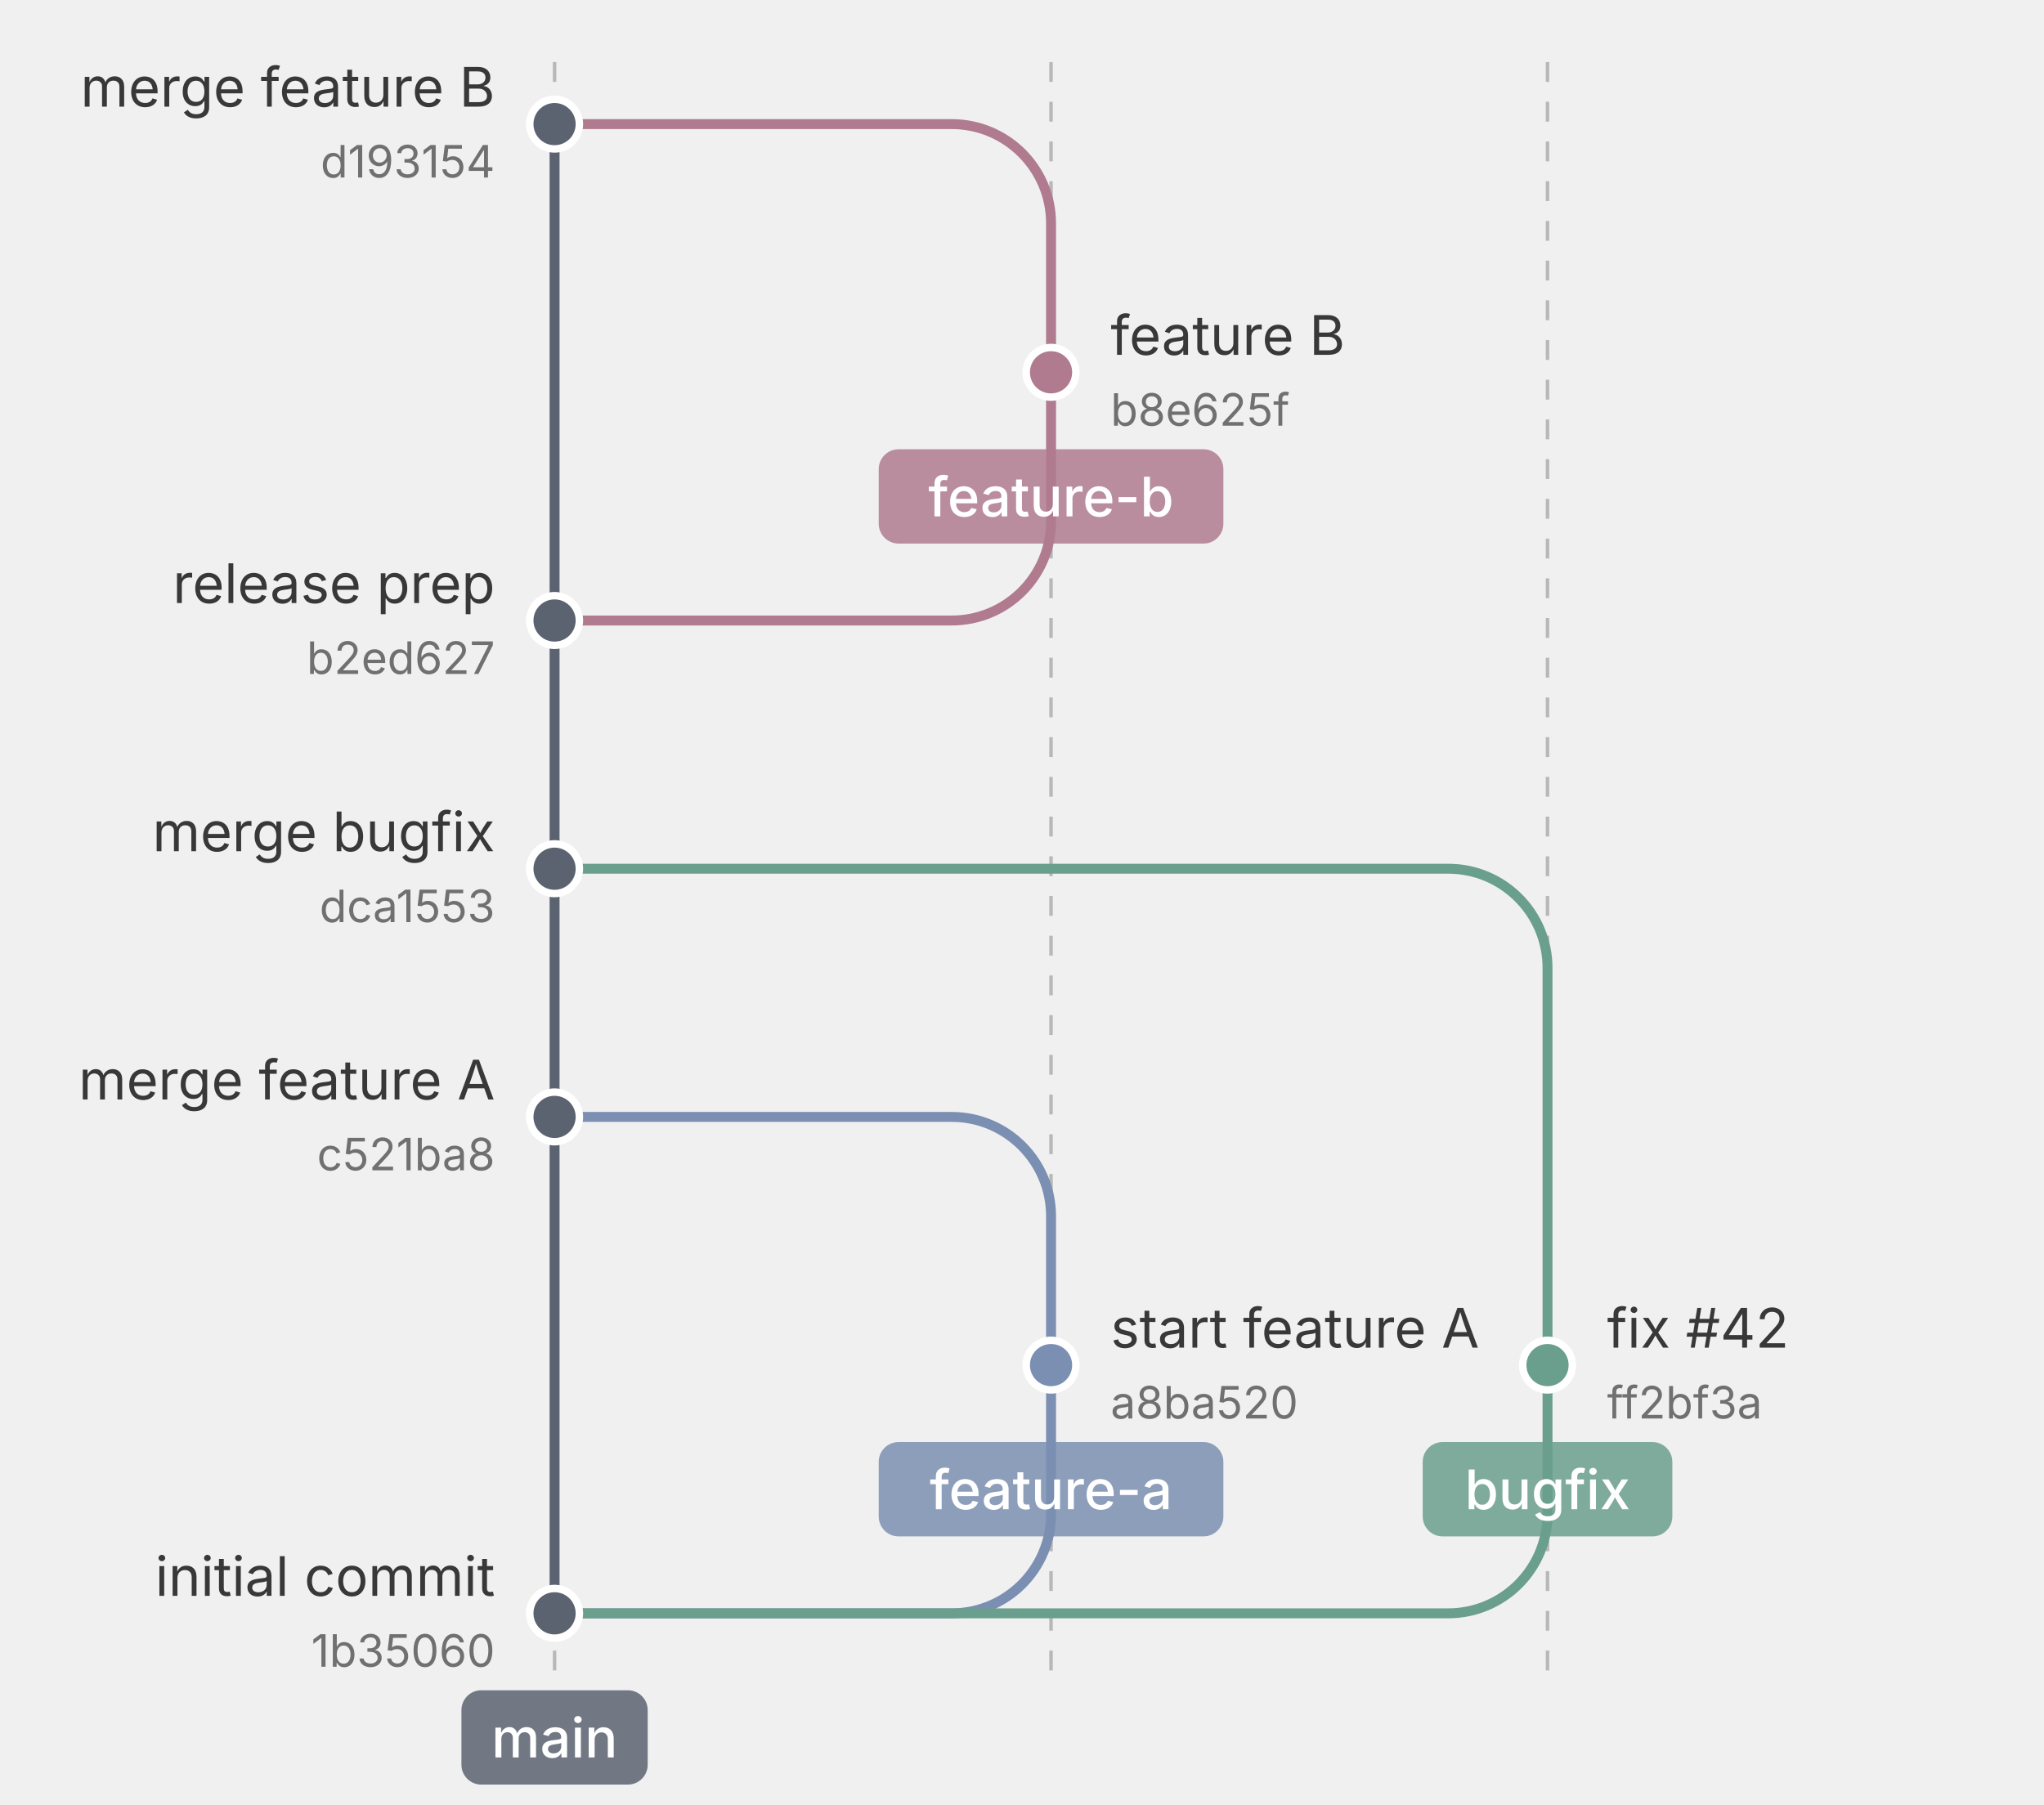
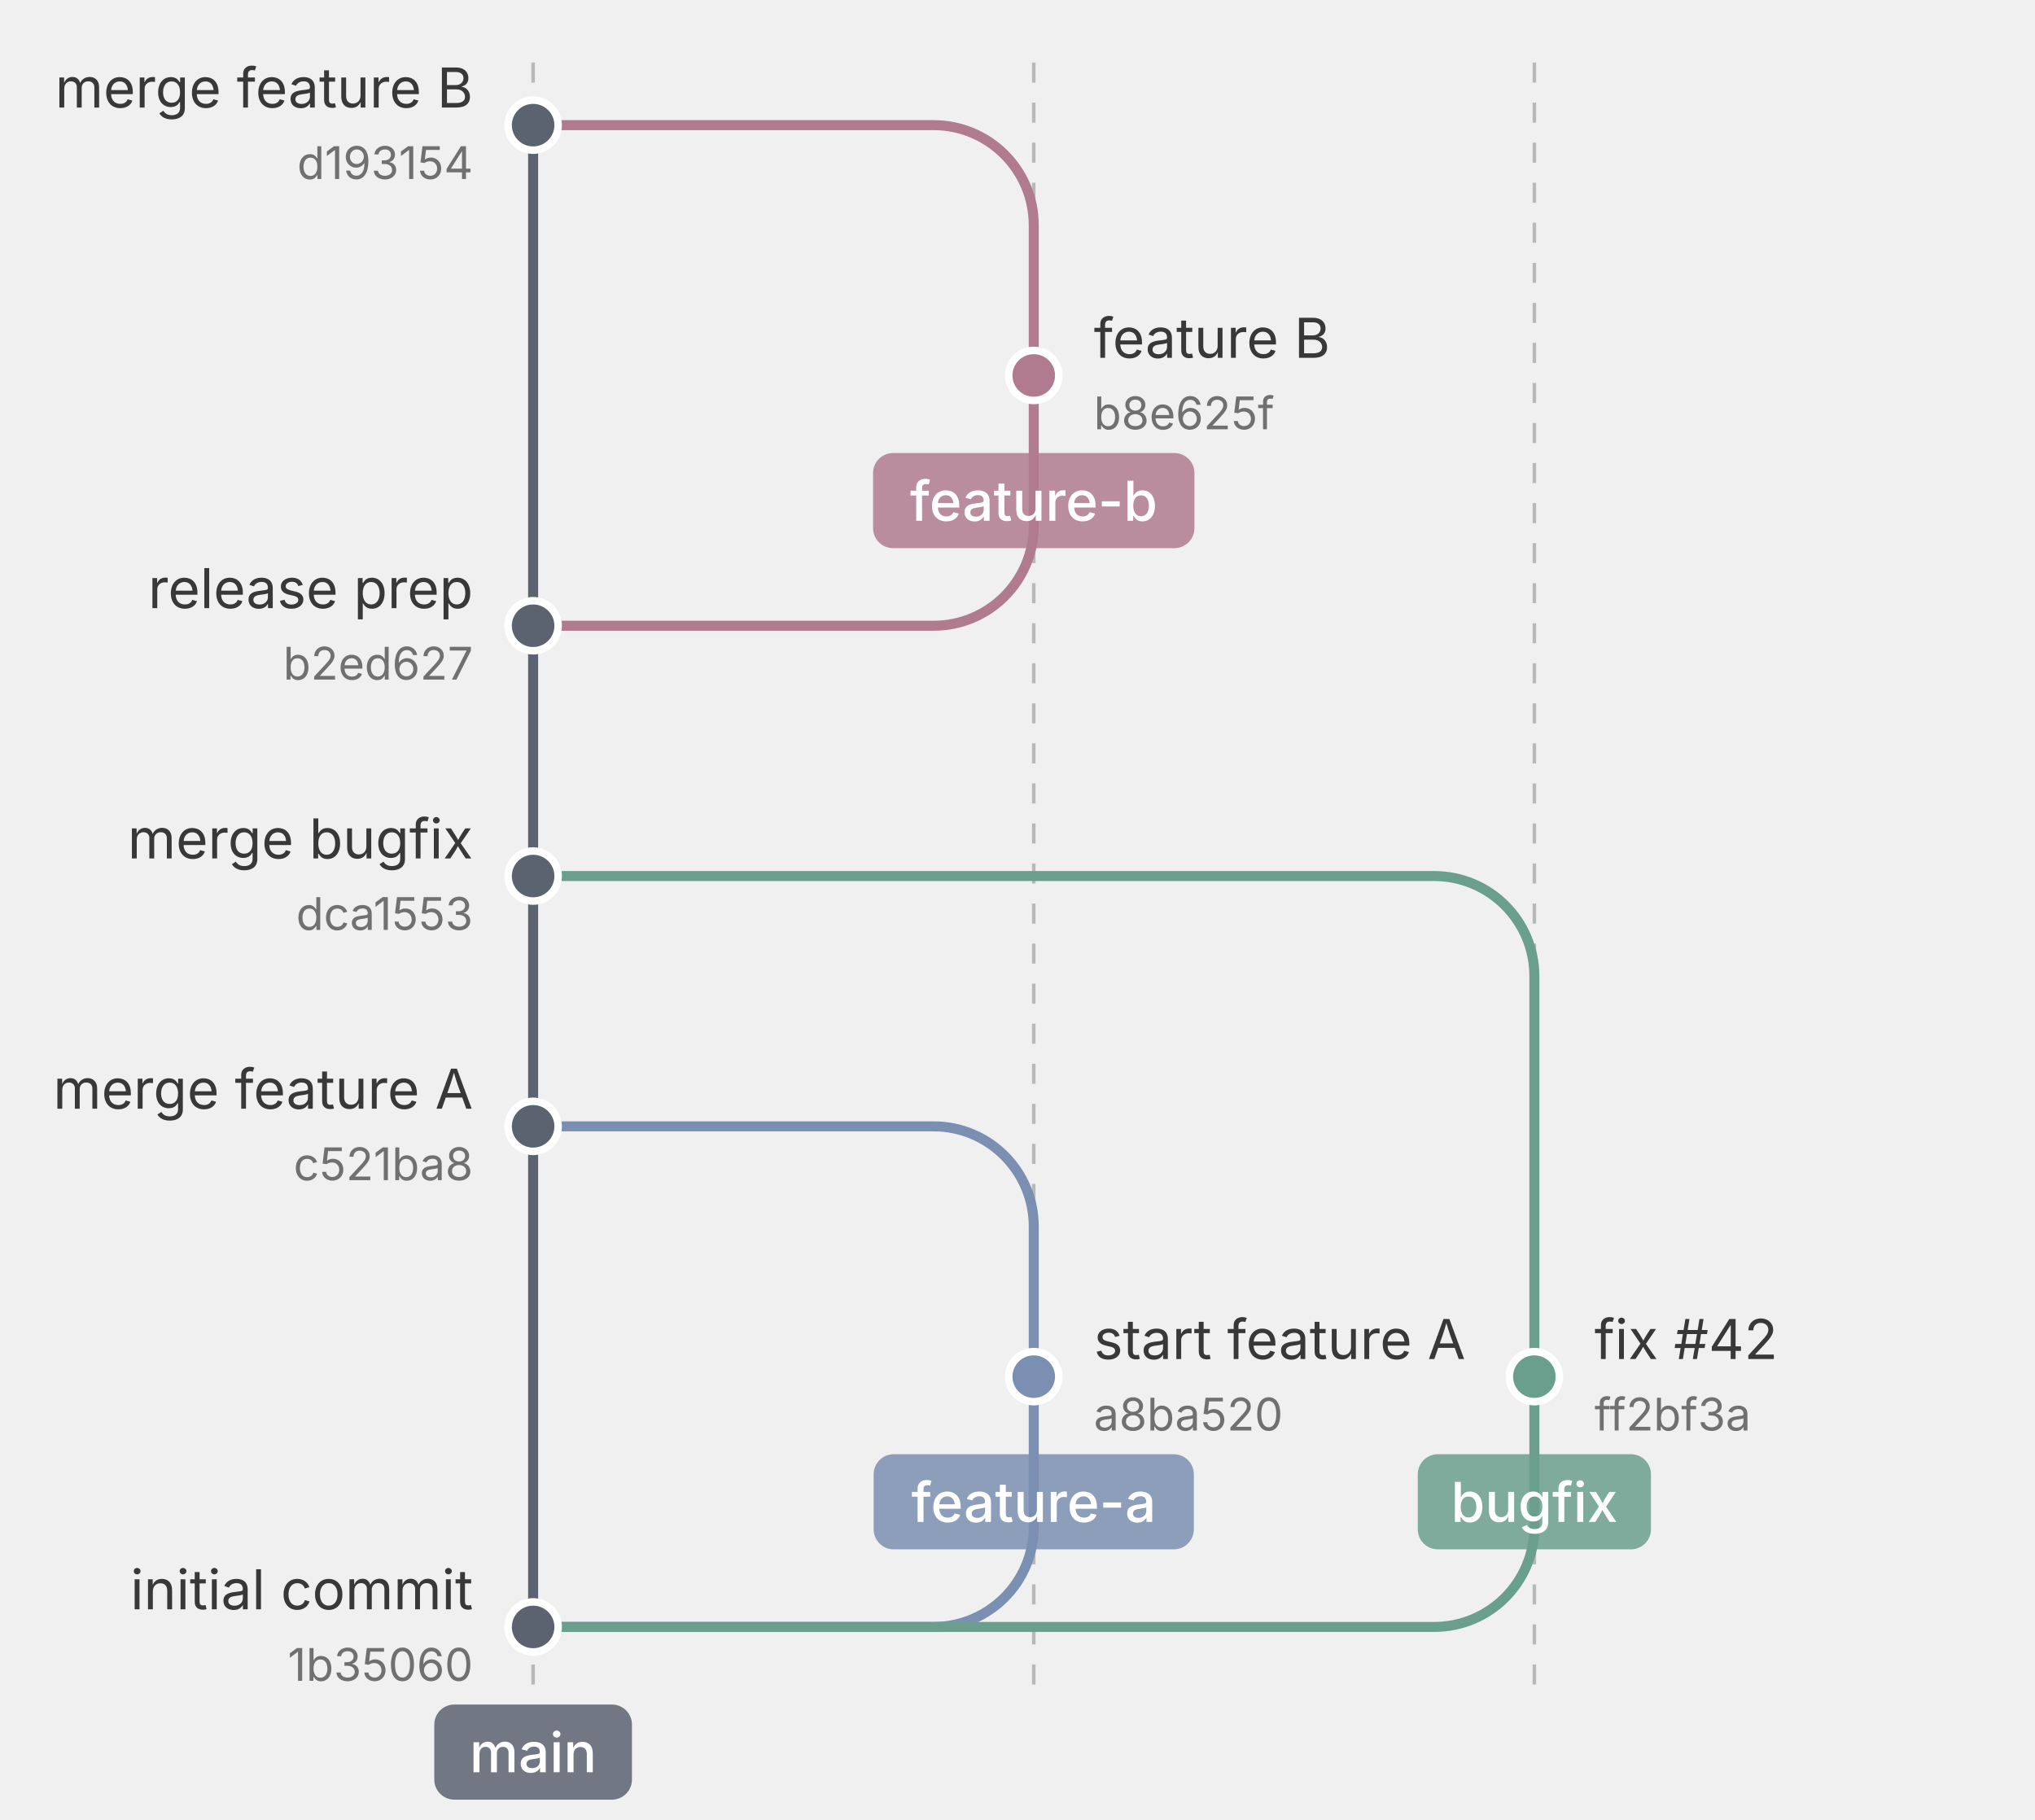
- <svg xmlns="http://www.w3.org/2000/svg" width="411.7" height="363.5" viewBox="0 0 411.7 363.5">
+ <svg xmlns="http://www.w3.org/2000/svg" width="406.492" height="363.5" viewBox="0 0 406.492 363.5">
  <defs>
</defs>
-   <path d="M111.7,12.5 L111.7,337.5" stroke="#b8b8b8" stroke-width="0.7" stroke-dasharray="4,4" />
-   <path d="M211.7,12.5 L211.7,337.5" stroke="#b8b8b8" stroke-width="0.7" stroke-dasharray="4,4" />
-   <path d="M311.7,12.5 L311.7,337.5" stroke="#b8b8b8" stroke-width="0.7" stroke-dasharray="4,4" />
-   <path d="M111.7,325.0 L191.7,325.0 A20,20,0,0,0,211.7,305.0 L211.7,275.0" stroke="#7b8fb2" stroke-width="2" fill="none" stroke-linecap="round" />
-   <path d="M111.7,325.0 L291.7,325.0 A20,20,0,0,0,311.7,305.0 L311.7,275.0" stroke="#6a9f8d" stroke-width="2" fill="none" stroke-linecap="round" />
-   <path d="M111.7,125.0 L191.7,125.0 A20,20,0,0,0,211.7,105.0 L211.7,75.0" stroke="#b07b8f" stroke-width="2" fill="none" stroke-linecap="round" />
-   <path d="M211.7,275.0 L211.7,245.0 A20,20,0,0,0,191.7,225.0 L111.7,225.0" stroke="#7b8fb2" stroke-width="2" fill="none" stroke-linecap="round" />
-   <path d="M311.7,275.0 L311.7,195.0 A20,20,0,0,0,291.7,175.0 L111.7,175.0" stroke="#6a9f8d" stroke-width="2" fill="none" stroke-linecap="round" />
-   <path d="M211.7,75.0 L211.7,45.0 A20,20,0,0,0,191.7,25.0 L111.7,25.0" stroke="#b07b8f" stroke-width="2" fill="none" stroke-linecap="round" />
-   <path d="M111.7,325.0 L111.7,25.0" stroke="#5c6370" stroke-width="2" stroke-linecap="round" />
-   <rect x="92.94" y="340.5" width="37.52" height="19" rx="4" ry="4" fill="#5c6370" opacity="0.85" />
-   <text x="111.7" y="350.0" font-size="11" text-anchor="middle" dominant-baseline="middle" fill="white" font-family="'Inter', 'Helvetica Neue', Helvetica, Arial, sans-serif" font-weight="500">main</text>
-   <rect x="176.99" y="290.5" width="69.42" height="19" rx="4" ry="4" fill="#7b8fb2" opacity="0.85" />
-   <text x="211.7" y="300.0" font-size="11" text-anchor="middle" dominant-baseline="middle" fill="white" font-family="'Inter', 'Helvetica Neue', Helvetica, Arial, sans-serif" font-weight="500">feature-a</text>
-   <rect x="286.56" y="290.5" width="50.28" height="19" rx="4" ry="4" fill="#6a9f8d" opacity="0.85" />
-   <text x="311.7" y="300.0" font-size="11" text-anchor="middle" dominant-baseline="middle" fill="white" font-family="'Inter', 'Helvetica Neue', Helvetica, Arial, sans-serif" font-weight="500">bugfix</text>
-   <rect x="176.99" y="90.5" width="69.42" height="19" rx="4" ry="4" fill="#b07b8f" opacity="0.85" />
-   <text x="211.7" y="100.0" font-size="11" text-anchor="middle" dominant-baseline="middle" fill="white" font-family="'Inter', 'Helvetica Neue', Helvetica, Arial, sans-serif" font-weight="500">feature-b</text>
-   <circle cx="111.7" cy="325.0" r="5" fill="#5c6370" stroke="white" stroke-width="1.5" />
-   <circle cx="211.7" cy="275.0" r="5" fill="#7b8fb2" stroke="white" stroke-width="1.5" />
-   <circle cx="311.7" cy="275.0" r="5" fill="#6a9f8d" stroke="white" stroke-width="1.5" />
-   <circle cx="111.7" cy="225.0" r="5" fill="#5c6370" stroke="white" stroke-width="1.5" />
-   <circle cx="111.7" cy="175.0" r="5" fill="#5c6370" stroke="white" stroke-width="1.5" />
-   <circle cx="111.7" cy="125.0" r="5" fill="#5c6370" stroke="white" stroke-width="1.5" />
-   <circle cx="211.7" cy="75.0" r="5" fill="#b07b8f" stroke="white" stroke-width="1.5" />
-   <circle cx="111.7" cy="25.0" r="5" fill="#5c6370" stroke="white" stroke-width="1.5" />
-   <text x="99.7" y="317.5" font-size="11" text-anchor="end" dominant-baseline="middle" fill="#383838" font-family="'Inter', 'Helvetica Neue', Helvetica, Arial, sans-serif" font-weight="400">initial commit</text>
-   <text x="99.7" y="332.5" font-size="9" text-anchor="end" dominant-baseline="middle" fill="#707070" font-family="'Inter', 'Helvetica Neue', Helvetica, Arial, sans-serif" font-weight="400">1b35060</text>
-   <text x="223.7" y="267.5" font-size="11" text-anchor="start" dominant-baseline="middle" fill="#383838" font-family="'Inter', 'Helvetica Neue', Helvetica, Arial, sans-serif" font-weight="400">start feature A</text>
-   <text x="223.7" y="282.5" font-size="9" text-anchor="start" dominant-baseline="middle" fill="#707070" font-family="'Inter', 'Helvetica Neue', Helvetica, Arial, sans-serif" font-weight="400">a8ba520</text>
-   <text x="323.7" y="267.5" font-size="11" text-anchor="start" dominant-baseline="middle" fill="#383838" font-family="'Inter', 'Helvetica Neue', Helvetica, Arial, sans-serif" font-weight="400">fix #42</text>
-   <text x="323.7" y="282.5" font-size="9" text-anchor="start" dominant-baseline="middle" fill="#707070" font-family="'Inter', 'Helvetica Neue', Helvetica, Arial, sans-serif" font-weight="400">ff2bf3a</text>
-   <text x="99.7" y="217.5" font-size="11" text-anchor="end" dominant-baseline="middle" fill="#383838" font-family="'Inter', 'Helvetica Neue', Helvetica, Arial, sans-serif" font-weight="400">merge feature A</text>
-   <text x="99.7" y="232.5" font-size="9" text-anchor="end" dominant-baseline="middle" fill="#707070" font-family="'Inter', 'Helvetica Neue', Helvetica, Arial, sans-serif" font-weight="400">c521ba8</text>
-   <text x="99.7" y="167.5" font-size="11" text-anchor="end" dominant-baseline="middle" fill="#383838" font-family="'Inter', 'Helvetica Neue', Helvetica, Arial, sans-serif" font-weight="400">merge bugfix</text>
-   <text x="99.7" y="182.5" font-size="9" text-anchor="end" dominant-baseline="middle" fill="#707070" font-family="'Inter', 'Helvetica Neue', Helvetica, Arial, sans-serif" font-weight="400">dca1553</text>
-   <text x="99.7" y="117.5" font-size="11" text-anchor="end" dominant-baseline="middle" fill="#383838" font-family="'Inter', 'Helvetica Neue', Helvetica, Arial, sans-serif" font-weight="400">release prep</text>
-   <text x="99.7" y="132.5" font-size="9" text-anchor="end" dominant-baseline="middle" fill="#707070" font-family="'Inter', 'Helvetica Neue', Helvetica, Arial, sans-serif" font-weight="400">b2ed627</text>
-   <text x="223.7" y="67.5" font-size="11" text-anchor="start" dominant-baseline="middle" fill="#383838" font-family="'Inter', 'Helvetica Neue', Helvetica, Arial, sans-serif" font-weight="400">feature B</text>
-   <text x="223.7" y="82.5" font-size="9" text-anchor="start" dominant-baseline="middle" fill="#707070" font-family="'Inter', 'Helvetica Neue', Helvetica, Arial, sans-serif" font-weight="400">b8e625f</text>
-   <text x="99.7" y="17.5" font-size="11" text-anchor="end" dominant-baseline="middle" fill="#383838" font-family="'Inter', 'Helvetica Neue', Helvetica, Arial, sans-serif" font-weight="400">merge feature B</text>
-   <text x="99.7" y="32.5" font-size="9" text-anchor="end" dominant-baseline="middle" fill="#707070" font-family="'Inter', 'Helvetica Neue', Helvetica, Arial, sans-serif" font-weight="400">d193154</text>
+   <path d="M106.492,12.5 L106.492,337.5" stroke="#b8b8b8" stroke-width="0.7" stroke-dasharray="4,4" />
+   <path d="M206.492,12.5 L206.492,337.5" stroke="#b8b8b8" stroke-width="0.7" stroke-dasharray="4,4" />
+   <path d="M306.492,12.5 L306.492,337.5" stroke="#b8b8b8" stroke-width="0.7" stroke-dasharray="4,4" />
+   <path d="M106.492,325.0 L186.492,325.0 A20,20,0,0,0,206.492,305.0 L206.492,275.0" stroke="#7b8fb2" stroke-width="2" fill="none" stroke-linecap="round" />
+   <path d="M106.492,325.0 L286.492,325.0 A20,20,0,0,0,306.492,305.0 L306.492,275.0" stroke="#6a9f8d" stroke-width="2" fill="none" stroke-linecap="round" />
+   <path d="M106.492,125.0 L186.492,125.0 A20,20,0,0,0,206.492,105.0 L206.492,75.0" stroke="#b07b8f" stroke-width="2" fill="none" stroke-linecap="round" />
+   <path d="M206.492,275.0 L206.492,245.0 A20,20,0,0,0,186.492,225.0 L106.492,225.0" stroke="#7b8fb2" stroke-width="2" fill="none" stroke-linecap="round" />
+   <path d="M306.492,275.0 L306.492,195.0 A20,20,0,0,0,286.492,175.0 L106.492,175.0" stroke="#6a9f8d" stroke-width="2" fill="none" stroke-linecap="round" />
+   <path d="M206.492,75.0 L206.492,45.0 A20,20,0,0,0,186.492,25.0 L106.492,25.0" stroke="#b07b8f" stroke-width="2" fill="none" stroke-linecap="round" />
+   <path d="M106.492,325.0 L106.492,25.0" stroke="#5c6370" stroke-width="2" stroke-linecap="round" />
+   <rect x="86.75" y="340.5" width="39.484" height="19" rx="4" ry="4" fill="#5c6370" opacity="0.85" />
+   <text x="106.492" y="350.0" font-size="11" text-anchor="middle" dominant-baseline="middle" fill="white" font-family="'Inter', 'Helvetica Neue', Helvetica, Arial, sans-serif" font-weight="500">main</text>
+   <rect x="174.515" y="290.5" width="63.955" height="19" rx="4" ry="4" fill="#7b8fb2" opacity="0.85" />
+   <text x="206.492" y="300.0" font-size="11" text-anchor="middle" dominant-baseline="middle" fill="white" font-family="'Inter', 'Helvetica Neue', Helvetica, Arial, sans-serif" font-weight="500">feature-a</text>
+   <rect x="283.205" y="290.5" width="46.574" height="19" rx="4" ry="4" fill="#6a9f8d" opacity="0.85" />
+   <text x="306.492" y="300.0" font-size="11" text-anchor="middle" dominant-baseline="middle" fill="white" font-family="'Inter', 'Helvetica Neue', Helvetica, Arial, sans-serif" font-weight="500">bugfix</text>
+   <rect x="174.394" y="90.5" width="64.196" height="19" rx="4" ry="4" fill="#b07b8f" opacity="0.85" />
+   <text x="206.492" y="100.0" font-size="11" text-anchor="middle" dominant-baseline="middle" fill="white" font-family="'Inter', 'Helvetica Neue', Helvetica, Arial, sans-serif" font-weight="500">feature-b</text>
+   <circle cx="106.492" cy="325.0" r="5" fill="#5c6370" stroke="white" stroke-width="1.5" />
+   <circle cx="206.492" cy="275.0" r="5" fill="#7b8fb2" stroke="white" stroke-width="1.5" />
+   <circle cx="306.492" cy="275.0" r="5" fill="#6a9f8d" stroke="white" stroke-width="1.5" />
+   <circle cx="106.492" cy="225.0" r="5" fill="#5c6370" stroke="white" stroke-width="1.5" />
+   <circle cx="106.492" cy="175.0" r="5" fill="#5c6370" stroke="white" stroke-width="1.5" />
+   <circle cx="106.492" cy="125.0" r="5" fill="#5c6370" stroke="white" stroke-width="1.5" />
+   <circle cx="206.492" cy="75.0" r="5" fill="#b07b8f" stroke="white" stroke-width="1.5" />
+   <circle cx="106.492" cy="25.0" r="5" fill="#5c6370" stroke="white" stroke-width="1.5" />
+   <text x="94.492" y="317.5" font-size="11" text-anchor="end" dominant-baseline="middle" fill="#383838" font-family="'Inter', 'Helvetica Neue', Helvetica, Arial, sans-serif" font-weight="400">initial commit</text>
+   <text x="94.492" y="332.5" font-size="9" text-anchor="end" dominant-baseline="middle" fill="#707070" font-family="'Inter', 'Helvetica Neue', Helvetica, Arial, sans-serif" font-weight="400">1b35060</text>
+   <text x="218.492" y="267.5" font-size="11" text-anchor="start" dominant-baseline="middle" fill="#383838" font-family="'Inter', 'Helvetica Neue', Helvetica, Arial, sans-serif" font-weight="400">start feature A</text>
+   <text x="218.492" y="282.5" font-size="9" text-anchor="start" dominant-baseline="middle" fill="#707070" font-family="'Inter', 'Helvetica Neue', Helvetica, Arial, sans-serif" font-weight="400">a8ba520</text>
+   <text x="318.492" y="267.5" font-size="11" text-anchor="start" dominant-baseline="middle" fill="#383838" font-family="'Inter', 'Helvetica Neue', Helvetica, Arial, sans-serif" font-weight="400">fix #42</text>
+   <text x="318.492" y="282.5" font-size="9" text-anchor="start" dominant-baseline="middle" fill="#707070" font-family="'Inter', 'Helvetica Neue', Helvetica, Arial, sans-serif" font-weight="400">ff2bf3a</text>
+   <text x="94.492" y="217.5" font-size="11" text-anchor="end" dominant-baseline="middle" fill="#383838" font-family="'Inter', 'Helvetica Neue', Helvetica, Arial, sans-serif" font-weight="400">merge feature A</text>
+   <text x="94.492" y="232.5" font-size="9" text-anchor="end" dominant-baseline="middle" fill="#707070" font-family="'Inter', 'Helvetica Neue', Helvetica, Arial, sans-serif" font-weight="400">c521ba8</text>
+   <text x="94.492" y="167.5" font-size="11" text-anchor="end" dominant-baseline="middle" fill="#383838" font-family="'Inter', 'Helvetica Neue', Helvetica, Arial, sans-serif" font-weight="400">merge bugfix</text>
+   <text x="94.492" y="182.5" font-size="9" text-anchor="end" dominant-baseline="middle" fill="#707070" font-family="'Inter', 'Helvetica Neue', Helvetica, Arial, sans-serif" font-weight="400">dca1553</text>
+   <text x="94.492" y="117.5" font-size="11" text-anchor="end" dominant-baseline="middle" fill="#383838" font-family="'Inter', 'Helvetica Neue', Helvetica, Arial, sans-serif" font-weight="400">release prep</text>
+   <text x="94.492" y="132.5" font-size="9" text-anchor="end" dominant-baseline="middle" fill="#707070" font-family="'Inter', 'Helvetica Neue', Helvetica, Arial, sans-serif" font-weight="400">b2ed627</text>
+   <text x="218.492" y="67.5" font-size="11" text-anchor="start" dominant-baseline="middle" fill="#383838" font-family="'Inter', 'Helvetica Neue', Helvetica, Arial, sans-serif" font-weight="400">feature B</text>
+   <text x="218.492" y="82.5" font-size="9" text-anchor="start" dominant-baseline="middle" fill="#707070" font-family="'Inter', 'Helvetica Neue', Helvetica, Arial, sans-serif" font-weight="400">b8e625f</text>
+   <text x="94.492" y="17.5" font-size="11" text-anchor="end" dominant-baseline="middle" fill="#383838" font-family="'Inter', 'Helvetica Neue', Helvetica, Arial, sans-serif" font-weight="400">merge feature B</text>
+   <text x="94.492" y="32.5" font-size="9" text-anchor="end" dominant-baseline="middle" fill="#707070" font-family="'Inter', 'Helvetica Neue', Helvetica, Arial, sans-serif" font-weight="400">d193154</text>
</svg>
